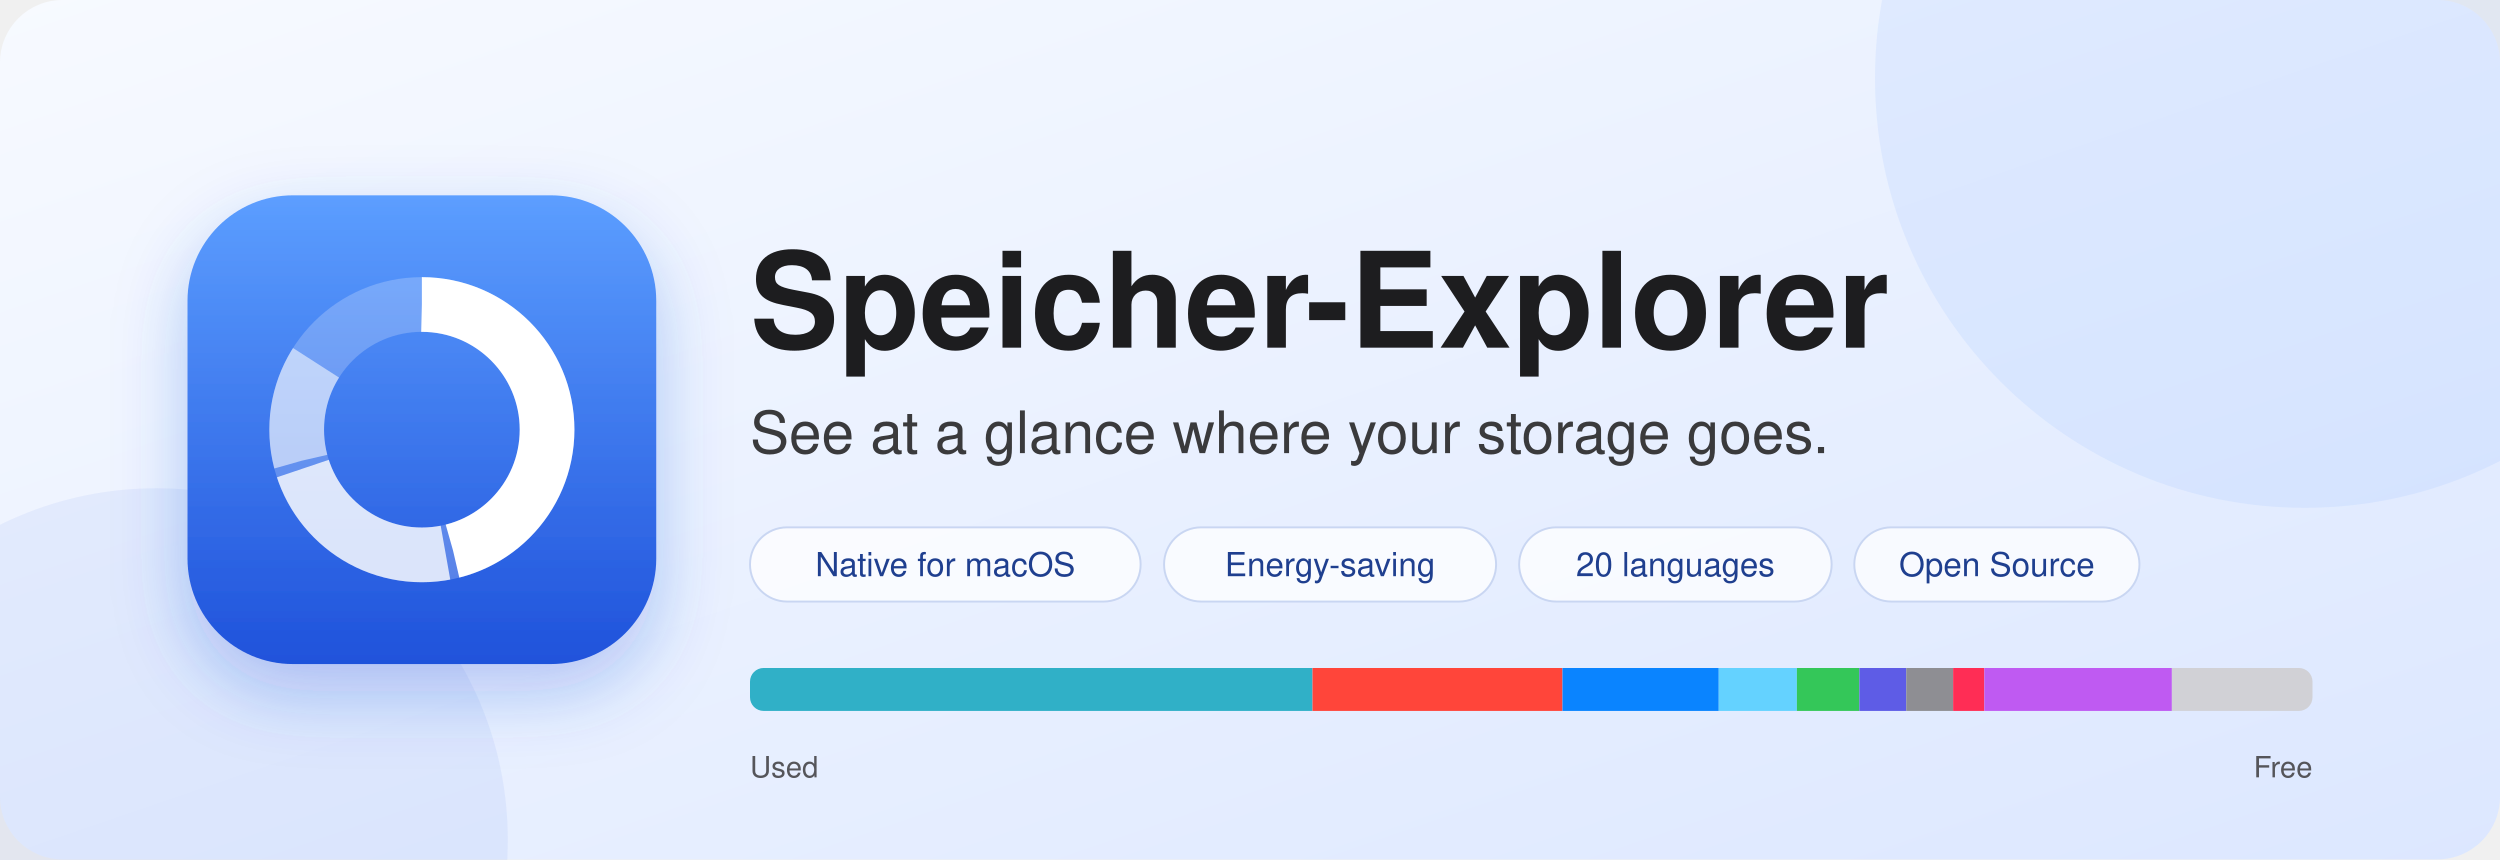
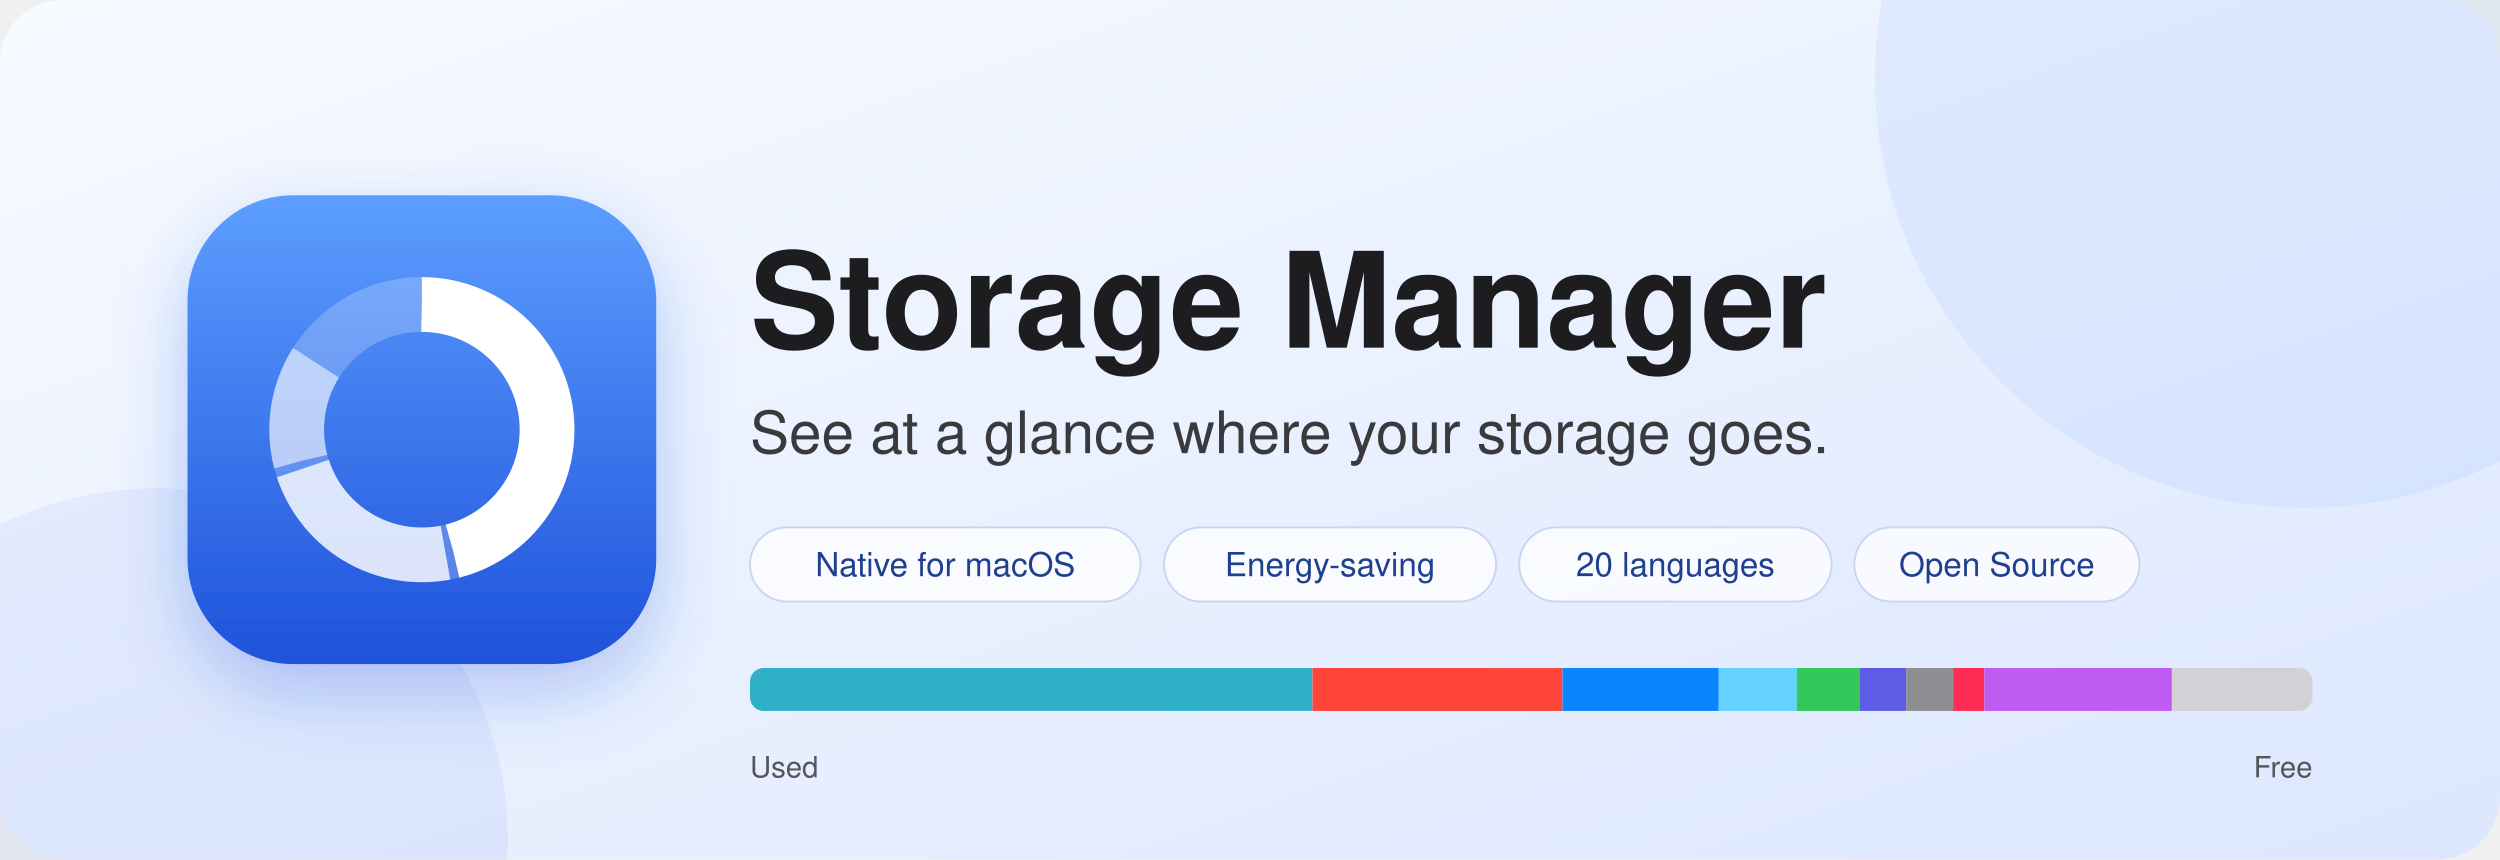
- <svg xmlns="http://www.w3.org/2000/svg" width="1280" height="440" viewBox="0 0 1280 440" role="img" aria-label="Speicher-Explorer – See at a glance where your storage goes.">
+ <svg xmlns="http://www.w3.org/2000/svg" width="1280" height="440" viewBox="0 0 1280 440" role="img" aria-label="Storage Manager – See at a glance where your storage goes.">
  <defs>
    <linearGradient id="bg" x1="0" y1="0" x2="1" y2="1">
      <stop offset="0" stop-color="#F7FAFF" />
      <stop offset="1" stop-color="#DCE7FF" />
    </linearGradient>
    <clipPath id="barclip">
      <rect x="384" y="342" width="800" height="22" rx="7" />
    </clipPath>
    <filter id="sh" x="-20%" y="-20%" width="140%" height="150%">
      <feDropShadow dx="0" dy="14" stdDeviation="18" flood-color="#1F52DB" flood-opacity=".28" />
    </filter>
  </defs>
  <rect width="1280" height="440" rx="32" fill="url(#bg)" />
  <circle cx="1180" cy="40" r="220" fill="#5C9EFF" fill-opacity=".10" />
  <circle cx="80" cy="430" r="180" fill="#1F52DB" fill-opacity=".06" />
  <g filter="url(#sh)">
    <defs>
      <linearGradient id="hero" x1="0" y1="0" x2="0" y2="1">
        <stop offset="0" stop-color="#5C9EFF" />
        <stop offset="1" stop-color="#1F52DB" />
      </linearGradient>
    </defs>
    <rect x="96" y="100" width="240" height="240" rx="54.0" fill="url(#hero)" />
    <circle cx="216.0" cy="220.0" r="64.1" fill="none" stroke="#fff" stroke-opacity=".22" stroke-width="28.0" />
    <circle cx="216.0" cy="220.0" r="64.1" fill="none" stroke="#fff" stroke-opacity="1" stroke-width="28.0" stroke-dasharray="185.21 402.63" stroke-dashoffset="0.00" transform="rotate(-90 216.0 220.0)" />
    <circle cx="216.0" cy="220.0" r="64.1" fill="none" stroke="#fff" stroke-opacity="0.78" stroke-width="28.0" stroke-dasharray="92.60 402.63" stroke-dashoffset="-189.23" transform="rotate(-90 216.0 220.0)" />
    <circle cx="216.0" cy="220.0" r="64.1" fill="none" stroke="#fff" stroke-opacity="0.55" stroke-width="28.0" stroke-dasharray="52.34 402.63" stroke-dashoffset="-285.86" transform="rotate(-90 216.0 220.0)" />
  </g>
-   <text x="384" y="178" font-family="-apple-system, BlinkMacSystemFont, 'SF Pro Display', 'SF Pro Text', 'Helvetica Neue', Helvetica, Arial, sans-serif" font-size="68" font-weight="700" fill="#1D1D1F" text-anchor="start">Speicher-Explorer</text>
+   <text x="384" y="178" font-family="-apple-system, BlinkMacSystemFont, 'SF Pro Display', 'SF Pro Text', 'Helvetica Neue', Helvetica, Arial, sans-serif" font-size="68" font-weight="700" fill="#1D1D1F" text-anchor="start">Storage Manager</text>
  <text x="384" y="232" font-family="-apple-system, BlinkMacSystemFont, 'SF Pro Display', 'SF Pro Text', 'Helvetica Neue', Helvetica, Arial, sans-serif" font-size="30" font-weight="400" fill="#3A3A3C" text-anchor="start">See at a glance where your storage goes.</text>
  <rect x="384" y="270" width="200" height="38" rx="19" fill="#FFFFFF" fill-opacity=".75" stroke="#C9D6F2" />
  <text x="484" y="295" font-family="-apple-system, BlinkMacSystemFont, 'SF Pro Display', 'SF Pro Text', 'Helvetica Neue', Helvetica, Arial, sans-serif" font-size="17" font-weight="500" fill="#1F3F8F" text-anchor="middle">Native for macOS</text>
  <rect x="596" y="270" width="170" height="38" rx="19" fill="#FFFFFF" fill-opacity=".75" stroke="#C9D6F2" />
  <text x="681" y="295" font-family="-apple-system, BlinkMacSystemFont, 'SF Pro Display', 'SF Pro Text', 'Helvetica Neue', Helvetica, Arial, sans-serif" font-size="17" font-weight="500" fill="#1F3F8F" text-anchor="middle">Energy-saving</text>
  <rect x="777.8" y="270" width="160" height="38" rx="19" fill="#FFFFFF" fill-opacity=".75" stroke="#C9D6F2" />
  <text x="857.8" y="295" font-family="-apple-system, BlinkMacSystemFont, 'SF Pro Display', 'SF Pro Text', 'Helvetica Neue', Helvetica, Arial, sans-serif" font-size="17" font-weight="500" fill="#1F3F8F" text-anchor="middle">20 languages</text>
  <rect x="949.4" y="270" width="146" height="38" rx="19" fill="#FFFFFF" fill-opacity=".75" stroke="#C9D6F2" />
  <text x="1022.4" y="295" font-family="-apple-system, BlinkMacSystemFont, 'SF Pro Display', 'SF Pro Text', 'Helvetica Neue', Helvetica, Arial, sans-serif" font-size="17" font-weight="500" fill="#1F3F8F" text-anchor="middle">Open Source</text>
  <g clip-path="url(#barclip)">
    <rect x="384.0" y="342" width="288.0" height="22" fill="#30B0C7" />
    <rect x="672.0" y="342" width="128.0" height="22" fill="#FF453A" />
    <rect x="800.0" y="342" width="80.0" height="22" fill="#0A84FF" />
    <rect x="880.0" y="342" width="40.0" height="22" fill="#64D2FF" />
    <rect x="920.0" y="342" width="32.0" height="22" fill="#34C759" />
    <rect x="952.0" y="342" width="24.0" height="22" fill="#5E5CE6" />
    <rect x="976.0" y="342" width="24.0" height="22" fill="#8E8E93" />
    <rect x="1000.0" y="342" width="16.0" height="22" fill="#FF2D55" />
    <rect x="1016.0" y="342" width="96.0" height="22" fill="#BF5AF2" />
    <rect x="1112.0" y="342" width="72.0" height="22" fill="#D1D1D6" />
  </g>
  <text x="384" y="398" font-family="-apple-system, BlinkMacSystemFont, 'SF Pro Display', 'SF Pro Text', 'Helvetica Neue', Helvetica, Arial, sans-serif" font-size="15" font-weight="500" fill="#55555A" text-anchor="start">Used</text>
  <text x="1184" y="398" font-family="-apple-system, BlinkMacSystemFont, 'SF Pro Display', 'SF Pro Text', 'Helvetica Neue', Helvetica, Arial, sans-serif" font-size="15" font-weight="500" fill="#55555A" text-anchor="end">Free</text>
</svg>
